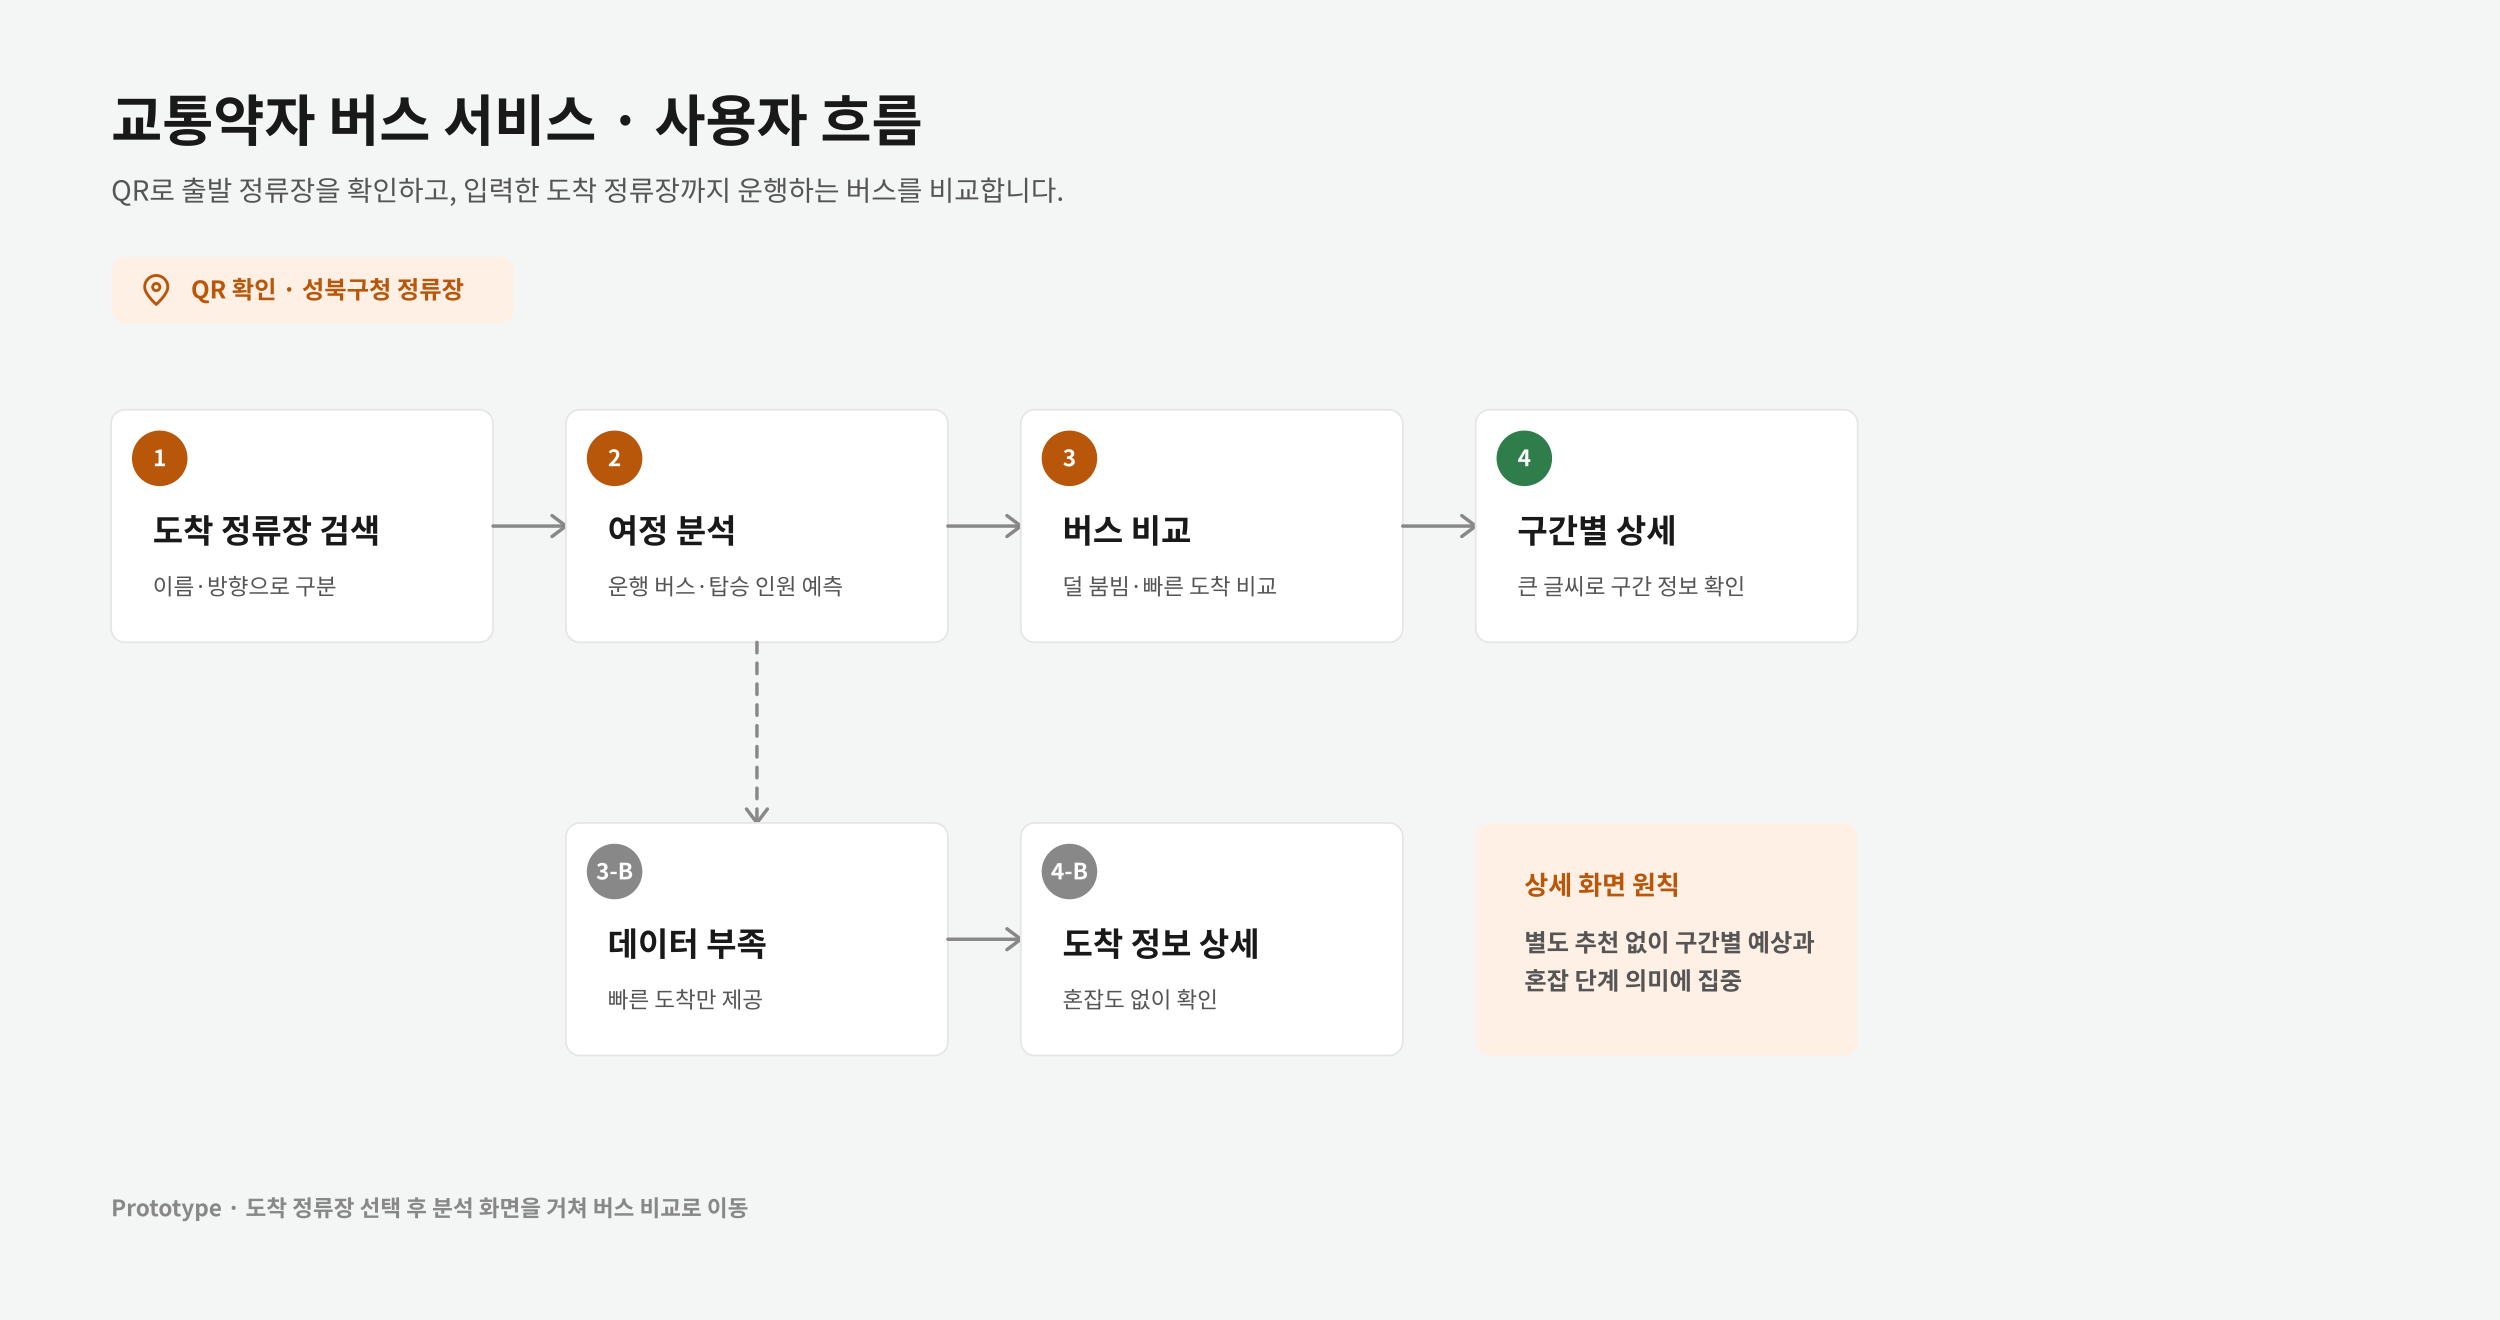
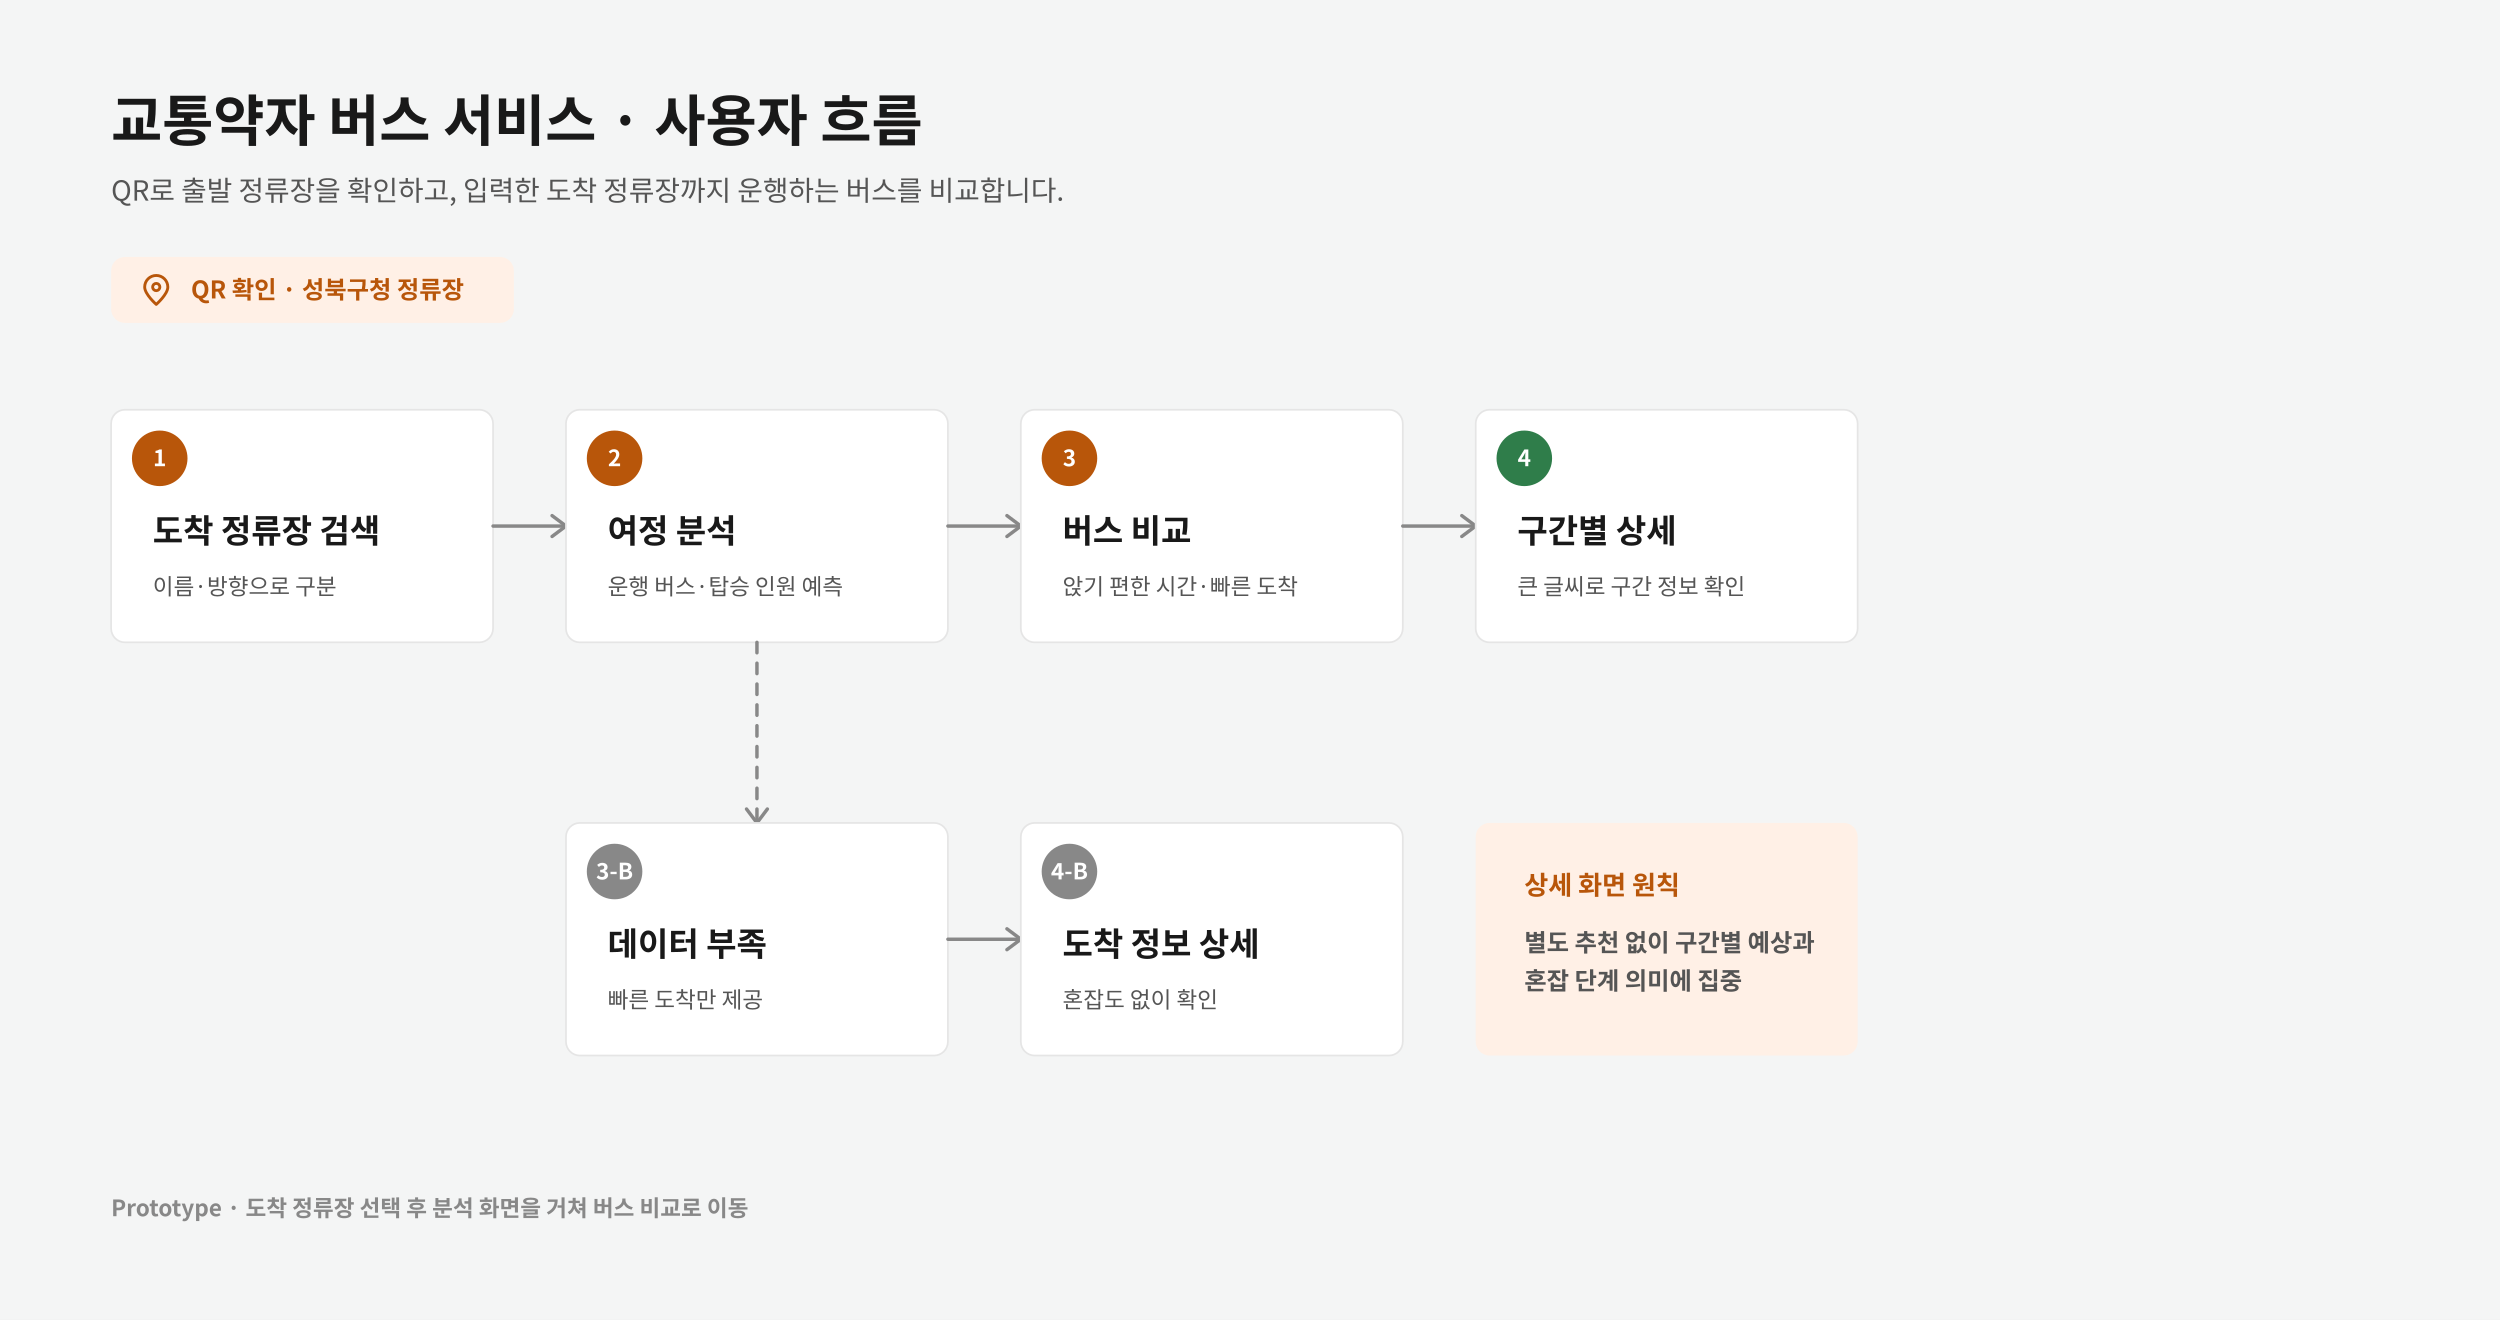
<svg xmlns="http://www.w3.org/2000/svg" width="1440" height="760" viewBox="0 0 1440 760" role="img" aria-label="사용자 흐름도">
  <rect x="0" y="0" width="1440" height="760" rx="0" fill="#F4F5F5" stroke="none" stroke-width="1" />
  <text x="64" y="70" font-family="Noto Sans CJK KR, Malgun Gothic, sans-serif" font-size="32" font-weight="800" fill="#191919" text-anchor="start" dominant-baseline="middle" letter-spacing="0">교통약자 버스 서비스 · 사용자 흐름</text>
  <text x="64" y="110" font-family="Noto Sans CJK KR, Malgun Gothic, sans-serif" font-size="16" font-weight="500" fill="#555555" text-anchor="start" dominant-baseline="middle" letter-spacing="0">QR로 출발 정류장을 확인하고, 입력한 도착 정류장까지 운행하는 버스를 비교합니다.</text>
  <rect x="64" y="148" width="232" height="38" rx="8" fill="#FFF0E6" stroke="none" stroke-width="1" />
  <g transform="translate(80 157) scale(0.8333333)">
    <path d="M20 10c0 5-8 12-8 12S4 15 4 10a8 8 0 1 1 16 0Z" fill="none" stroke="#B8560A" stroke-width="2" stroke-linecap="round" stroke-linejoin="round" />
    <circle cx="12" cy="10" r="2.5" fill="none" stroke="#B8560A" stroke-width="2" stroke-linecap="round" stroke-linejoin="round" />
  </g>
  <text x="110" y="167" font-family="Noto Sans CJK KR, Malgun Gothic, sans-serif" font-size="14" font-weight="700" fill="#B8560A" text-anchor="start" dominant-baseline="middle" letter-spacing="0">QR 확인 · 성북구청 정류장</text>
  <rect x="64" y="236" width="220" height="134" rx="8" fill="#FFFFFF" stroke="#E5E5E5" stroke-width="1" />
  <circle cx="92" cy="264" r="16" fill="#B8560A" stroke="none" stroke-width="1" />
  <text x="92" y="264" font-family="Noto Sans CJK KR, Malgun Gothic, sans-serif" font-size="13" font-weight="800" fill="#FFFFFF" text-anchor="middle" dominant-baseline="middle" letter-spacing="0">1</text>
  <text x="88" y="306" font-family="Noto Sans CJK KR, Malgun Gothic, sans-serif" font-size="19" font-weight="800" fill="#191919" text-anchor="start" dominant-baseline="middle" letter-spacing="0">도착 정류장 검색</text>
  <text x="88" y="338" font-family="Noto Sans CJK KR, Malgun Gothic, sans-serif" font-size="13" font-weight="500" fill="#555555" text-anchor="start" dominant-baseline="middle" letter-spacing="0">이름·방향으로 구분</text>
  <line x1="284" y1="303" x2="326" y2="303" stroke="#888888" stroke-width="2" stroke-linecap="round" />
  <path d="M318 297L326 303L318 309" fill="none" stroke="#888888" stroke-width="2" stroke-linecap="round" stroke-linejoin="round" />
  <rect x="326" y="236" width="220" height="134" rx="8" fill="#FFFFFF" stroke="#E5E5E5" stroke-width="1" />
  <circle cx="354" cy="264" r="16" fill="#B8560A" stroke="none" stroke-width="1" />
  <text x="354" y="264" font-family="Noto Sans CJK KR, Malgun Gothic, sans-serif" font-size="13" font-weight="800" fill="#FFFFFF" text-anchor="middle" dominant-baseline="middle" letter-spacing="0">2</text>
  <text x="350" y="306" font-family="Noto Sans CJK KR, Malgun Gothic, sans-serif" font-size="19" font-weight="800" fill="#191919" text-anchor="start" dominant-baseline="middle" letter-spacing="0">여정 분석</text>
  <text x="350" y="338" font-family="Noto Sans CJK KR, Malgun Gothic, sans-serif" font-size="13" font-weight="500" fill="#555555" text-anchor="start" dominant-baseline="middle" letter-spacing="0">운행 버스·탑승 인원 예측</text>
  <line x1="546" y1="303" x2="588" y2="303" stroke="#888888" stroke-width="2" stroke-linecap="round" />
  <path d="M580 297L588 303L580 309" fill="none" stroke="#888888" stroke-width="2" stroke-linecap="round" stroke-linejoin="round" />
  <rect x="588" y="236" width="220" height="134" rx="8" fill="#FFFFFF" stroke="#E5E5E5" stroke-width="1" />
  <circle cx="616" cy="264" r="16" fill="#B8560A" stroke="none" stroke-width="1" />
  <text x="616" y="264" font-family="Noto Sans CJK KR, Malgun Gothic, sans-serif" font-size="13" font-weight="800" fill="#FFFFFF" text-anchor="middle" dominant-baseline="middle" letter-spacing="0">3</text>
  <text x="612" y="306" font-family="Noto Sans CJK KR, Malgun Gothic, sans-serif" font-size="19" font-weight="800" fill="#191919" text-anchor="start" dominant-baseline="middle" letter-spacing="0">버스 비교</text>
-   <text x="612" y="338" font-family="Noto Sans CJK KR, Malgun Gothic, sans-serif" font-size="13" font-weight="500" fill="#555555" text-anchor="start" dominant-baseline="middle" letter-spacing="0">덜 붐빔·빠른 도착 비교</text>
+   <text x="612" y="338" font-family="Noto Sans CJK KR, Malgun Gothic, sans-serif" font-size="13" font-weight="500" fill="#555555" text-anchor="start" dominant-baseline="middle" letter-spacing="0">앉기 편한 시간·빠른 도착</text>
  <line x1="808" y1="303" x2="850" y2="303" stroke="#888888" stroke-width="2" stroke-linecap="round" />
  <path d="M842 297L850 303L842 309" fill="none" stroke="#888888" stroke-width="2" stroke-linecap="round" stroke-linejoin="round" />
  <rect x="850" y="236" width="220" height="134" rx="8" fill="#FFFFFF" stroke="#E5E5E5" stroke-width="1" />
  <circle cx="878" cy="264" r="16" fill="#2F7D4A" stroke="none" stroke-width="1" />
  <text x="878" y="264" font-family="Noto Sans CJK KR, Malgun Gothic, sans-serif" font-size="13" font-weight="800" fill="#FFFFFF" text-anchor="middle" dominant-baseline="middle" letter-spacing="0">4</text>
  <text x="874" y="306" font-family="Noto Sans CJK KR, Malgun Gothic, sans-serif" font-size="19" font-weight="800" fill="#191919" text-anchor="start" dominant-baseline="middle" letter-spacing="0">구간별 상세</text>
  <text x="874" y="338" font-family="Noto Sans CJK KR, Malgun Gothic, sans-serif" font-size="13" font-weight="500" fill="#555555" text-anchor="start" dominant-baseline="middle" letter-spacing="0">큰 글씨로 구간 정보 확인</text>
  <line x1="436" y1="370" x2="436" y2="474" stroke="#888888" stroke-width="2" stroke-linecap="round" stroke-dasharray="6 6" />
  <path d="M430 466L436 474L442 466" fill="none" stroke="#888888" stroke-width="2" stroke-linecap="round" stroke-linejoin="round" />
  <rect x="326" y="474" width="220" height="134" rx="8" fill="#FFFFFF" stroke="#E5E5E5" stroke-width="1" />
  <circle cx="354" cy="502" r="16" fill="#888888" stroke="none" stroke-width="1" />
  <text x="354" y="502" font-family="Noto Sans CJK KR, Malgun Gothic, sans-serif" font-size="13" font-weight="800" fill="#FFFFFF" text-anchor="middle" dominant-baseline="middle" letter-spacing="0">3-B</text>
  <text x="350" y="544" font-family="Noto Sans CJK KR, Malgun Gothic, sans-serif" font-size="19" font-weight="800" fill="#191919" text-anchor="start" dominant-baseline="middle" letter-spacing="0">데이터 부족</text>
  <text x="350" y="576" font-family="Noto Sans CJK KR, Malgun Gothic, sans-serif" font-size="13" font-weight="500" fill="#555555" text-anchor="start" dominant-baseline="middle" letter-spacing="0">빠른 도착만 제공</text>
  <line x1="546" y1="541" x2="588" y2="541" stroke="#888888" stroke-width="2" stroke-linecap="round" />
  <path d="M580 535L588 541L580 547" fill="none" stroke="#888888" stroke-width="2" stroke-linecap="round" stroke-linejoin="round" />
  <rect x="588" y="474" width="220" height="134" rx="8" fill="#FFFFFF" stroke="#E5E5E5" stroke-width="1" />
  <circle cx="616" cy="502" r="16" fill="#888888" stroke="none" stroke-width="1" />
  <text x="616" y="502" font-family="Noto Sans CJK KR, Malgun Gothic, sans-serif" font-size="13" font-weight="800" fill="#FFFFFF" text-anchor="middle" dominant-baseline="middle" letter-spacing="0">4-B</text>
  <text x="612" y="544" font-family="Noto Sans CJK KR, Malgun Gothic, sans-serif" font-size="19" font-weight="800" fill="#191919" text-anchor="start" dominant-baseline="middle" letter-spacing="0">도착 정보 상세</text>
  <text x="612" y="576" font-family="Noto Sans CJK KR, Malgun Gothic, sans-serif" font-size="13" font-weight="500" fill="#555555" text-anchor="start" dominant-baseline="middle" letter-spacing="0">혼잡도 없이 확인</text>
  <rect x="850" y="474" width="220" height="134" rx="8" fill="#FFF0E6" stroke="none" stroke-width="1" />
  <text x="878" y="510" font-family="Noto Sans CJK KR, Malgun Gothic, sans-serif" font-size="15" font-weight="800" fill="#B8560A" text-anchor="start" dominant-baseline="middle" letter-spacing="0">상세 화면 원칙</text>
  <text x="878" y="548" font-family="Noto Sans CJK KR, Malgun Gothic, sans-serif" font-size="14" font-weight="600" fill="#555555" text-anchor="start" letter-spacing="0">
    <tspan x="878" dy="0">별도 추천 없이 구간별 예상과</tspan>
    <tspan x="878" dy="22">혼잡 단계 의미에 집중</tspan>
  </text>
  <text x="64" y="696" font-family="Noto Sans CJK KR, Malgun Gothic, sans-serif" font-size="13" font-weight="600" fill="#888888" text-anchor="start" dominant-baseline="middle" letter-spacing="0">Prototype · 도착 정류장 선택 후 분석 화면을 거쳐 버스 비교로 이동</text>
</svg>
